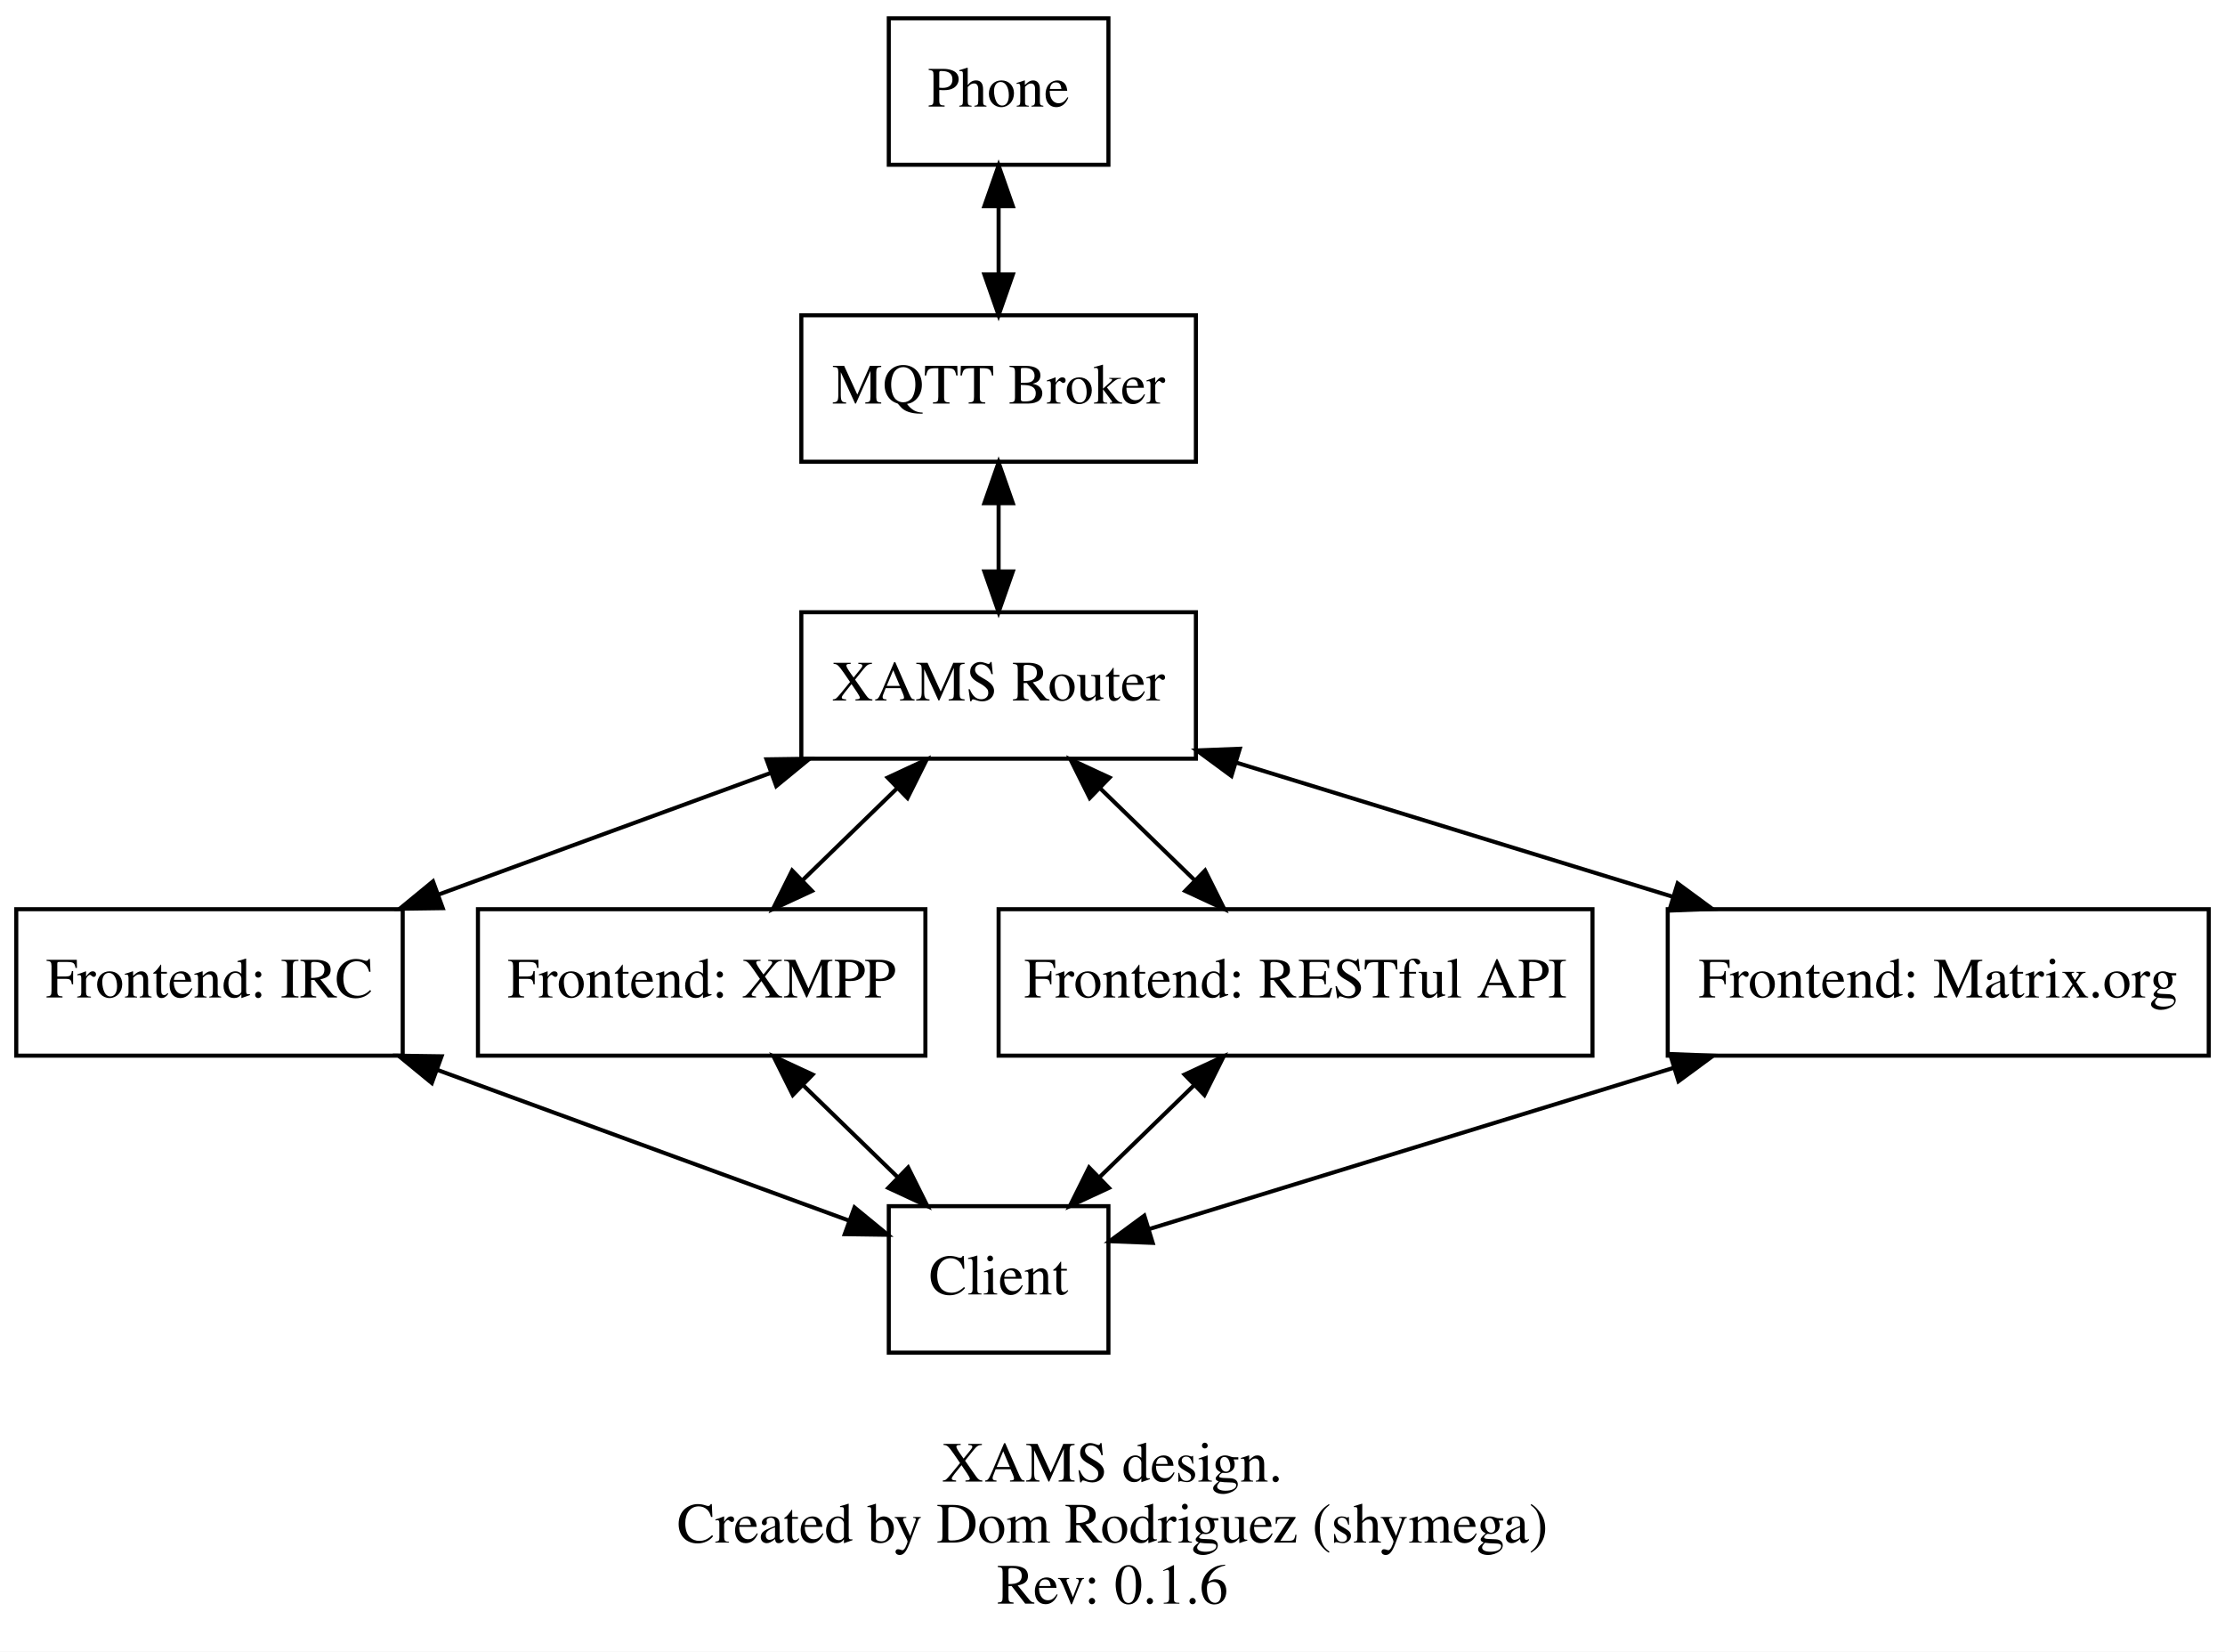
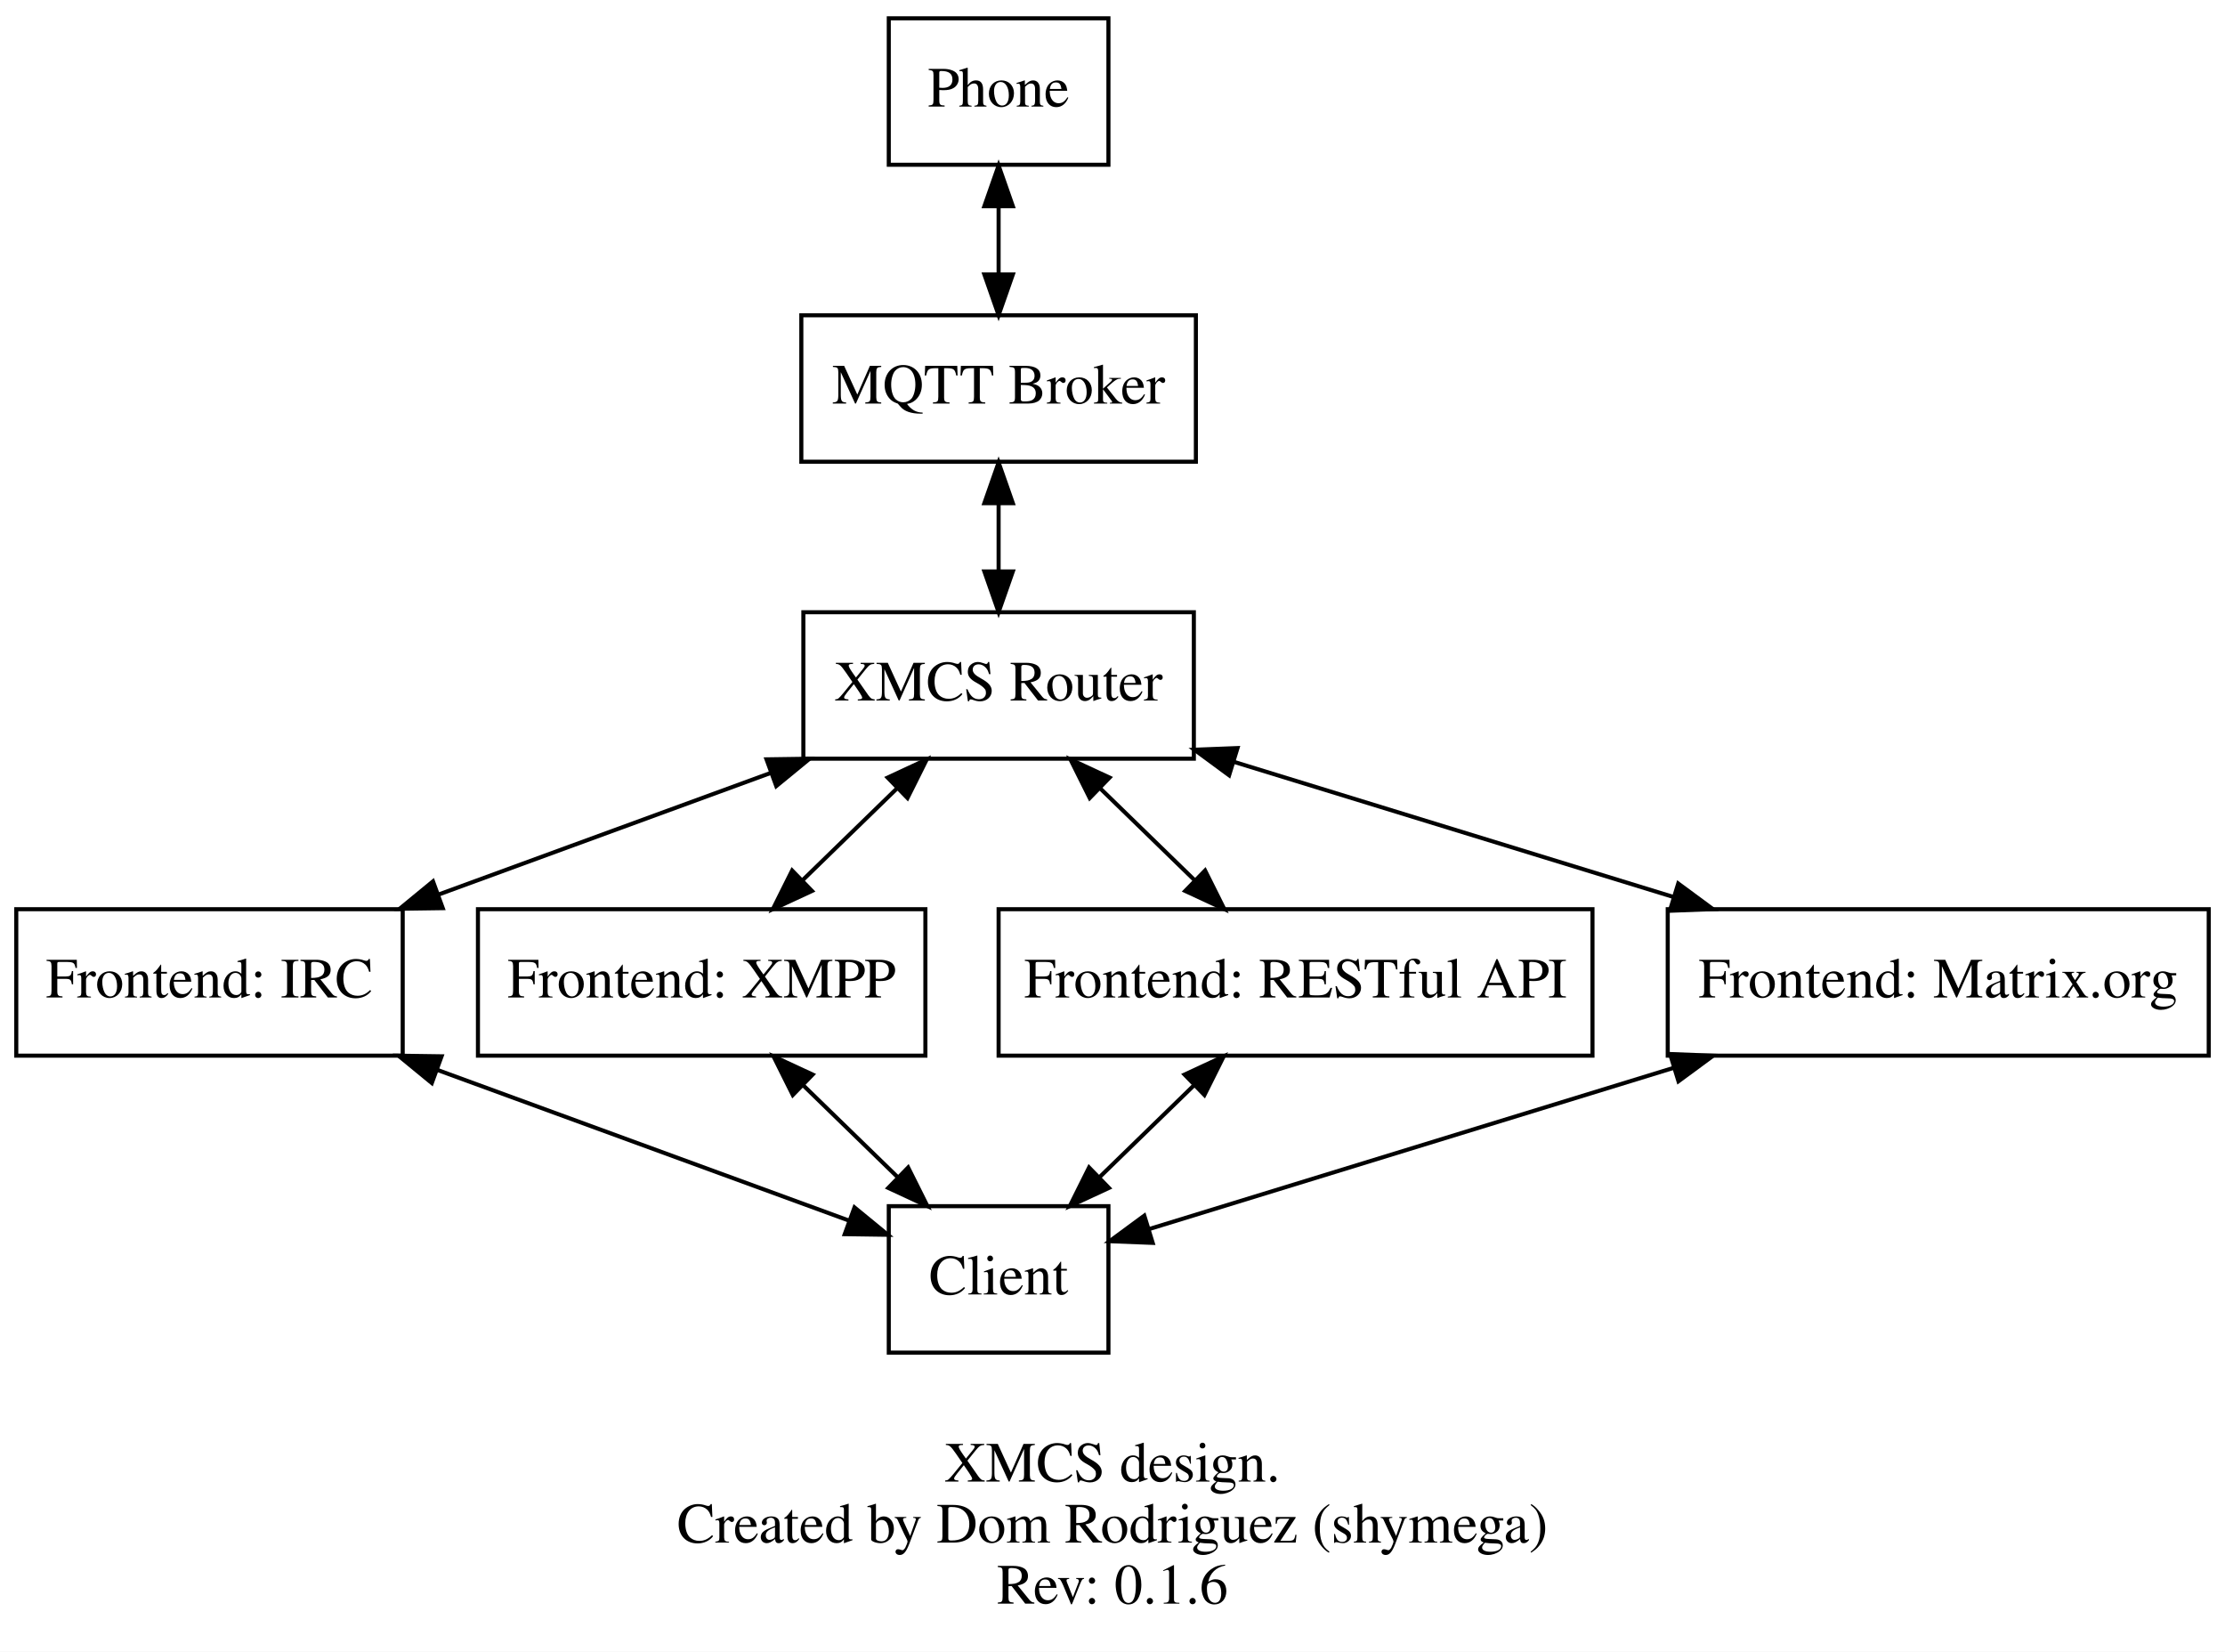
<svg xmlns="http://www.w3.org/2000/svg" width="547pt" height="406pt" viewBox="0.00 0.00 547.00 406.00">
  <g id="graph0" class="graph" transform="scale(1 1) rotate(0) translate(4 402)">
    <polygon fill="white" stroke="transparent" points="-4,4 -4,-402 543,-402 543,4 -4,4" />
-     <text text-anchor="middle" x="269.5" y="-37.8" font-family="Times,serif" font-size="14.00">XAMS design.</text>
+     <text text-anchor="middle" x="269.5" y="-37.8" font-family="Times,serif" font-size="14.00">XMCS design.</text>
    <text text-anchor="middle" x="269.5" y="-22.8" font-family="Times,serif" font-size="14.00">Created by Dom Rodriguez (shymega)</text>
    <text text-anchor="middle" x="269.5" y="-7.8" font-family="Times,serif" font-size="14.00">Rev: 0.1.6</text>
    <g id="node1" class="node">
      <polygon fill="none" stroke="black" points="214.5,-361.5 214.5,-397.5 268.5,-397.5 268.5,-361.5 214.5,-361.5" />
      <text text-anchor="middle" x="241.5" y="-375.8" font-family="Times,serif" font-size="14.00">Phone</text>
    </g>
    <g id="node2" class="node">
      <polygon fill="none" stroke="black" points="193,-288.5 193,-324.5 290,-324.5 290,-288.5 193,-288.5" />
      <text text-anchor="middle" x="241.5" y="-302.8" font-family="Times,serif" font-size="14.00">MQTT Broker</text>
    </g>
    <g id="edge1" class="edge">
      <path fill="none" stroke="black" d="M241.5,-351.25C241.5,-345.78 241.5,-340.02 241.5,-334.55" />
      <polygon fill="black" stroke="black" points="238,-351.31 241.5,-361.31 245,-351.31 238,-351.31" />
      <polygon fill="black" stroke="black" points="245,-334.53 241.5,-324.53 238,-334.53 245,-334.53" />
    </g>
    <g id="node3" class="node">
-       <polygon fill="none" stroke="black" points="193,-215.5 193,-251.5 290,-251.5 290,-215.5 193,-215.5" />
-       <text text-anchor="middle" x="241.5" y="-229.8" font-family="Times,serif" font-size="14.00">XAMS Router</text>
+       <polygon fill="none" stroke="black" points="193.5,-215.5 193.5,-251.5 289.5,-251.5 289.5,-215.5 193.5,-215.5" />
+       <text text-anchor="middle" x="241.5" y="-229.8" font-family="Times,serif" font-size="14.00">XMCS Router</text>
    </g>
    <g id="edge2" class="edge">
      <path fill="none" stroke="black" d="M241.5,-278.25C241.5,-272.78 241.5,-267.02 241.5,-261.55" />
      <polygon fill="black" stroke="black" points="238,-278.31 241.5,-288.31 245,-278.31 238,-278.31" />
      <polygon fill="black" stroke="black" points="245,-261.53 241.5,-251.53 238,-261.53 245,-261.53" />
    </g>
    <g id="node4" class="node">
      <polygon fill="none" stroke="black" points="0,-142.5 0,-178.5 95,-178.5 95,-142.5 0,-142.5" />
      <text text-anchor="middle" x="47.5" y="-156.8" font-family="Times,serif" font-size="14.00">Frontend: IRC</text>
    </g>
    <g id="edge3" class="edge">
      <path fill="none" stroke="black" d="M185.48,-212C159.84,-202.61 129.53,-191.52 103.85,-182.12" />
      <polygon fill="black" stroke="black" points="184.44,-215.34 195.03,-215.49 186.84,-208.77 184.44,-215.34" />
      <polygon fill="black" stroke="black" points="104.85,-178.76 94.26,-178.61 102.45,-185.34 104.85,-178.76" />
    </g>
    <g id="node5" class="node">
      <polygon fill="none" stroke="black" points="113.5,-142.5 113.5,-178.5 223.5,-178.5 223.5,-142.5 113.5,-142.5" />
      <text text-anchor="middle" x="168.5" y="-156.8" font-family="Times,serif" font-size="14.00">Frontend: XMPP</text>
    </g>
    <g id="edge4" class="edge">
      <path fill="none" stroke="black" d="M216.47,-208.15C208.95,-200.84 200.7,-192.82 193.21,-185.53" />
      <polygon fill="black" stroke="black" points="214.22,-210.85 223.83,-215.31 219.1,-205.83 214.22,-210.85" />
      <polygon fill="black" stroke="black" points="195.62,-182.99 186.01,-178.53 190.74,-188.01 195.62,-182.99" />
    </g>
    <g id="node6" class="node">
      <polygon fill="none" stroke="black" points="241.5,-142.5 241.5,-178.5 387.5,-178.5 387.5,-142.5 241.5,-142.5" />
      <text text-anchor="middle" x="314.5" y="-156.8" font-family="Times,serif" font-size="14.00">Frontend: RESTful API</text>
    </g>
    <g id="edge5" class="edge">
      <path fill="none" stroke="black" d="M266.53,-208.15C274.05,-200.84 282.3,-192.82 289.79,-185.53" />
      <polygon fill="black" stroke="black" points="263.9,-205.83 259.17,-215.31 268.78,-210.85 263.9,-205.83" />
      <polygon fill="black" stroke="black" points="292.26,-188.01 296.99,-178.53 287.38,-182.99 292.26,-188.01" />
    </g>
    <g id="node7" class="node">
      <polygon fill="none" stroke="black" points="406,-142.5 406,-178.5 539,-178.5 539,-142.5 406,-142.5" />
      <text text-anchor="middle" x="472.5" y="-156.8" font-family="Times,serif" font-size="14.00">Frontend: Matrix.org</text>
    </g>
    <g id="edge6" class="edge">
-       <path fill="none" stroke="black" d="M300.06,-214.5C332.73,-204.46 373.51,-191.93 407.21,-181.57" />
-       <polygon fill="black" stroke="black" points="298.74,-211.25 290.21,-217.53 300.79,-217.94 298.74,-211.25" />
-       <polygon fill="black" stroke="black" points="408.43,-184.85 416.96,-178.57 406.38,-178.16 408.43,-184.85" />
+       <path fill="none" stroke="black" d="M299.52,-214.67C332.31,-204.59 373.4,-191.96 407.3,-181.54" />
+       <polygon fill="black" stroke="black" points="298.17,-211.42 289.64,-217.7 300.23,-218.11 298.17,-211.42" />
+       <polygon fill="black" stroke="black" points="408.58,-184.81 417.11,-178.52 406.52,-178.12 408.58,-184.81" />
    </g>
    <g id="node8" class="node">
      <polygon fill="none" stroke="black" points="214.5,-69.5 214.5,-105.5 268.5,-105.5 268.5,-69.5 214.5,-69.5" />
      <text text-anchor="middle" x="241.5" y="-83.8" font-family="Times,serif" font-size="14.00">Client</text>
    </g>
    <g id="edge7" class="edge">
      <path fill="none" stroke="black" d="M103.47,-139.01C136.01,-127.11 176.09,-112.44 204.66,-101.98" />
      <polygon fill="black" stroke="black" points="102.16,-135.77 93.97,-142.49 104.56,-142.34 102.16,-135.77" />
      <polygon fill="black" stroke="black" points="206.07,-105.19 214.26,-98.47 203.67,-98.62 206.07,-105.19" />
    </g>
    <g id="edge8" class="edge">
      <path fill="none" stroke="black" d="M193.53,-135.15C201.05,-127.84 209.3,-119.82 216.79,-112.53" />
      <polygon fill="black" stroke="black" points="190.9,-132.83 186.17,-142.31 195.78,-137.85 190.9,-132.83" />
      <polygon fill="black" stroke="black" points="219.26,-115.01 223.99,-105.53 214.38,-109.99 219.26,-115.01" />
    </g>
    <g id="edge9" class="edge">
      <path fill="none" stroke="black" d="M289.47,-135.15C281.95,-127.84 273.7,-119.82 266.21,-112.53" />
      <polygon fill="black" stroke="black" points="287.22,-137.85 296.83,-142.31 292.1,-132.83 287.22,-137.85" />
      <polygon fill="black" stroke="black" points="268.62,-109.99 259.01,-105.53 263.74,-115.01 268.62,-109.99" />
    </g>
    <g id="edge10" class="edge">
      <path fill="none" stroke="black" d="M407.61,-139.55C365.91,-126.74 313.24,-110.55 278.52,-99.88" />
      <polygon fill="black" stroke="black" points="406.58,-142.9 417.17,-142.49 408.64,-136.21 406.58,-142.9" />
      <polygon fill="black" stroke="black" points="279.38,-96.48 268.79,-96.89 277.32,-103.17 279.38,-96.48" />
    </g>
  </g>
</svg>
